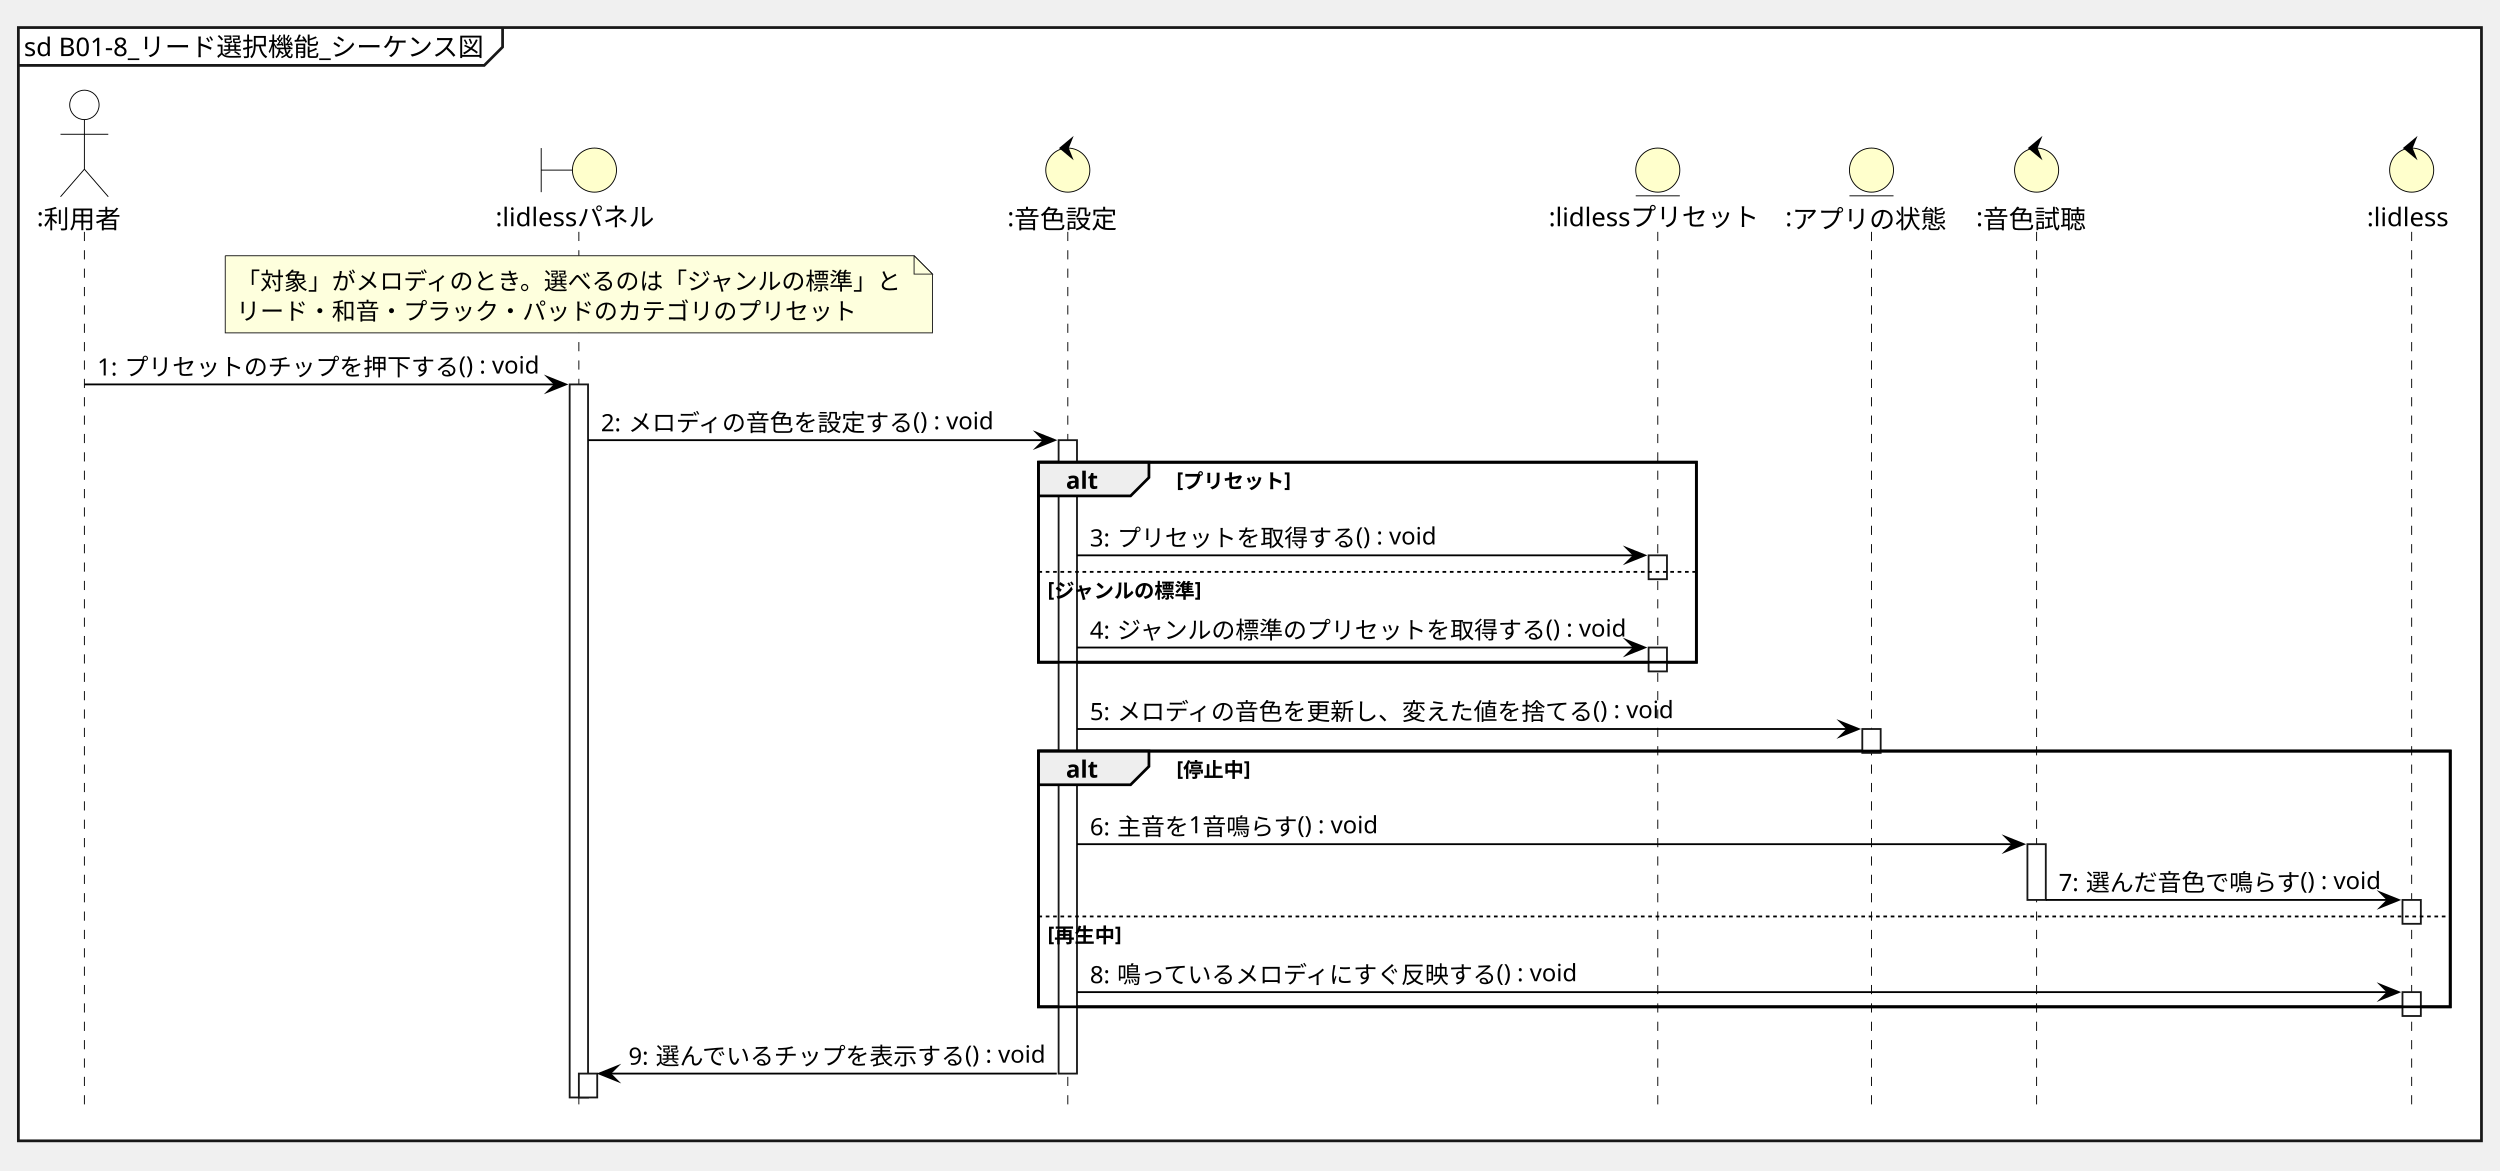
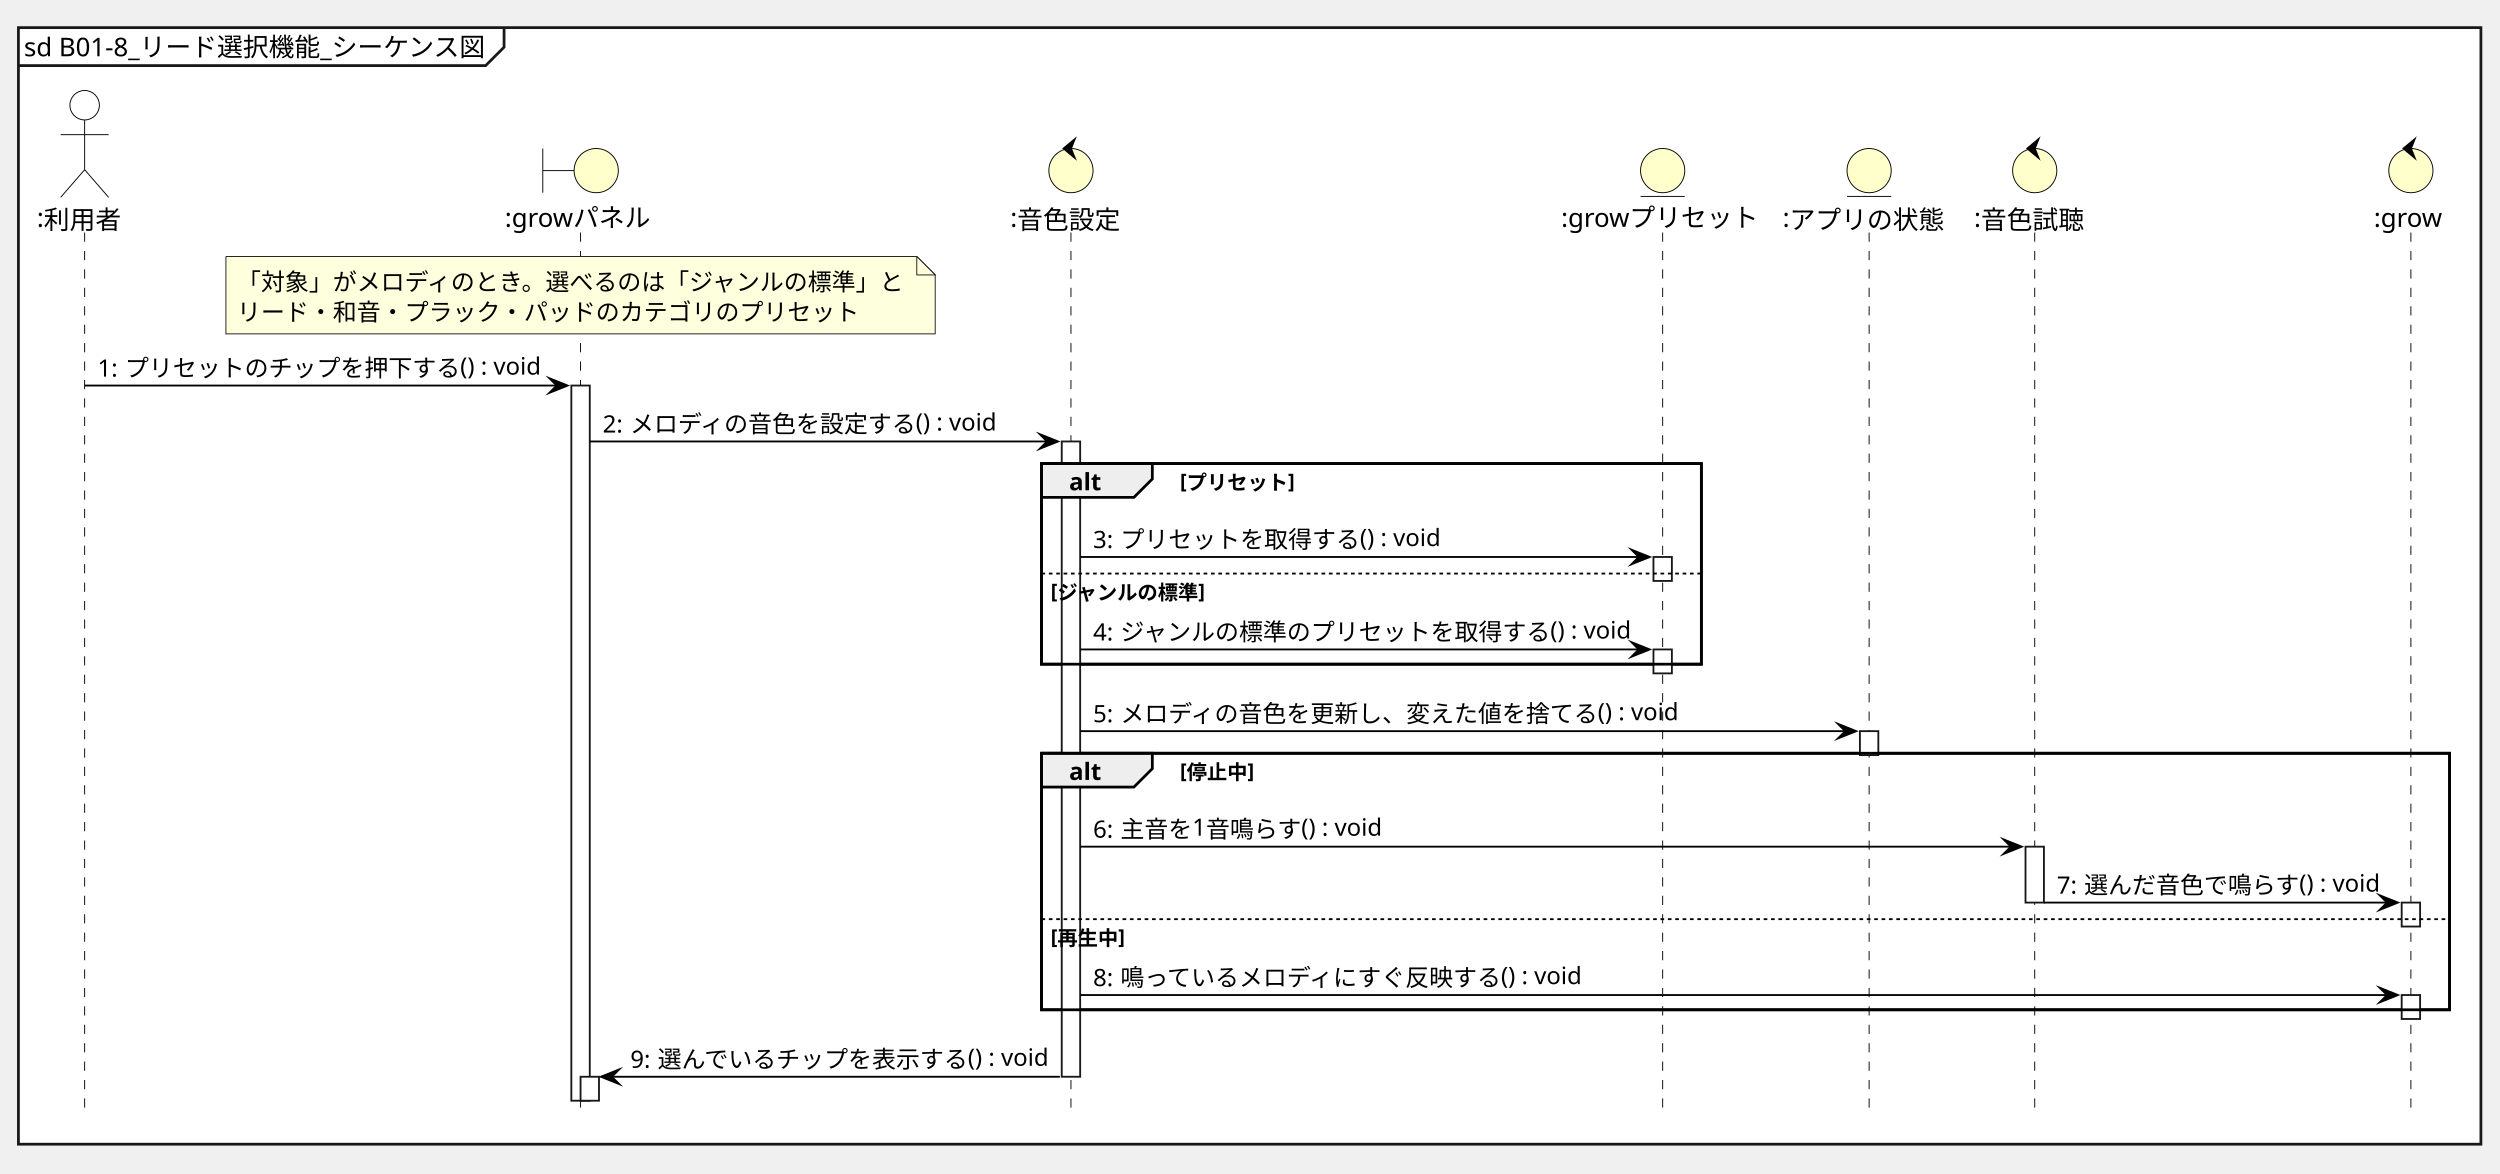
- <svg xmlns="http://www.w3.org/2000/svg" version="1.1" data-diagram-type="SEQUENCE" style="width:1361px;height:637px;background:#FFFFFF;" width="1361px" height="637px" viewBox="0 0 1361 637" zoomAndPan="magnify" preserveAspectRatio="none" contentStyleType="text/css">
+ <svg xmlns="http://www.w3.org/2000/svg" version="1.1" data-diagram-type="SEQUENCE" style="width:1357px;height:637px;background:#FFFFFF;" width="1357px" height="637px" viewBox="0 0 1357 637" zoomAndPan="magnify" preserveAspectRatio="none" contentStyleType="text/css">
  <defs />
  <g font-family="sans-serif" lengthAdjust="spacing">
-     <rect x="10" y="15" width="1340.91" height="606.07" fill="#FFF" style="stroke:#181818;stroke-width:1.5;" />
+     <rect x="10" y="15" width="1336.631" height="606.07" fill="#FFF" style="stroke:#181818;stroke-width:1.5;" />
    <path d="M273.606,15 L273.606,25.609 L263.606,35.609 L10,35.609" style="stroke:#181818;stroke-width:1.5;" fill="none" />
    <text x="13" y="30.533" fill="#000" font-size="14" textLength="253.606">sd B01-8_リード選択機能_シーケンス図</text>
    <rect x="565.312" y="251.625" width="358.184" height="108.891" fill="none" style="stroke:#000;stroke-width:1.5;" />
-     <rect x="565.312" y="408.867" width="768.598" height="139.242" fill="none" style="stroke:#000;stroke-width:1.5;" />
+     <rect x="565.312" y="408.867" width="764.319" height="139.242" fill="none" style="stroke:#000;stroke-width:1.5;" />
    <g class="participant-lifeline" data-qualified-name="L1" data-entity-uid="part1" id="part1-lifeline" data-source-line="4">
      <g>
        <rect x="42.445" y="126.219" width="8" height="476.242" fill="#000" fill-opacity="0" />
        <line x1="45.945" y1="126.219" x2="45.945" y2="602.461" style="stroke:#000;stroke-width:0.5;stroke-dasharray:5,5;" />
      </g>
    </g>
    <g class="participant-lifeline" data-qualified-name="L2" data-entity-uid="part2" id="part2-lifeline" data-source-line="5">
      <g>
        <rect x="311.628" y="126.219" width="8" height="476.242" fill="#000" fill-opacity="0" />
        <line x1="315.128" y1="126.219" x2="315.128" y2="602.461" style="stroke:#000;stroke-width:0.5;stroke-dasharray:5,5;" />
      </g>
    </g>
    <g>
      <rect x="310.128" y="209.273" width="10" height="388.188" fill="#FFF" style="stroke:#181818;stroke-width:1;" />
    </g>
    <g>
      <rect x="315.128" y="584.461" width="10" height="13" fill="#FFF" style="stroke:#181818;stroke-width:1;" />
    </g>
    <g class="participant-lifeline" data-qualified-name="L3" data-entity-uid="part3" id="part3-lifeline" data-source-line="6">
      <g>
        <rect x="577.812" y="126.219" width="8" height="476.242" fill="#000" fill-opacity="0" />
        <line x1="581.312" y1="126.219" x2="581.312" y2="602.461" style="stroke:#000;stroke-width:0.5;stroke-dasharray:5,5;" />
      </g>
    </g>
    <g>
      <rect x="576.312" y="239.625" width="10" height="344.836" fill="#FFF" style="stroke:#181818;stroke-width:1;" />
    </g>
    <g class="participant-lifeline" data-qualified-name="L4" data-entity-uid="part4" id="part4-lifeline" data-source-line="7">
      <g>
        <rect x="898.996" y="126.219" width="8" height="476.242" fill="#000" fill-opacity="0" />
        <line x1="902.496" y1="126.219" x2="902.496" y2="602.461" style="stroke:#000;stroke-width:0.5;stroke-dasharray:5,5;" />
      </g>
    </g>
    <g>
      <rect x="897.496" y="302.328" width="10" height="13" fill="#FFF" style="stroke:#181818;stroke-width:1;" />
    </g>
    <g>
      <rect x="897.496" y="352.516" width="10" height="13" fill="#FFF" style="stroke:#181818;stroke-width:1;" />
    </g>
    <g class="participant-lifeline" data-qualified-name="L5" data-entity-uid="part5" id="part5-lifeline" data-source-line="8">
      <g>
-         <rect x="1015.337" y="126.219" width="8" height="476.242" fill="#000" fill-opacity="0" />
-         <line x1="1018.837" y1="126.219" x2="1018.837" y2="602.461" style="stroke:#000;stroke-width:0.5;stroke-dasharray:5,5;" />
+         <rect x="1011.058" y="126.219" width="8" height="476.242" fill="#000" fill-opacity="0" />
+         <line x1="1014.558" y1="126.219" x2="1014.558" y2="602.461" style="stroke:#000;stroke-width:0.5;stroke-dasharray:5,5;" />
      </g>
    </g>
    <g>
-       <rect x="1013.837" y="396.867" width="10" height="13" fill="#FFF" style="stroke:#181818;stroke-width:1;" />
+       <rect x="1009.558" y="396.867" width="10" height="13" fill="#FFF" style="stroke:#181818;stroke-width:1;" />
    </g>
    <g class="participant-lifeline" data-qualified-name="L6" data-entity-uid="part6" id="part6-lifeline" data-source-line="9">
      <g>
-         <rect x="1105.227" y="126.219" width="8" height="476.242" fill="#000" fill-opacity="0" />
-         <line x1="1108.727" y1="126.219" x2="1108.727" y2="602.461" style="stroke:#000;stroke-width:0.5;stroke-dasharray:5,5;" />
+         <rect x="1100.947" y="126.219" width="8" height="476.242" fill="#000" fill-opacity="0" />
+         <line x1="1104.447" y1="126.219" x2="1104.447" y2="602.461" style="stroke:#000;stroke-width:0.5;stroke-dasharray:5,5;" />
      </g>
    </g>
    <g>
-       <rect x="1103.727" y="459.57" width="10" height="30.352" fill="#FFF" style="stroke:#181818;stroke-width:1;" />
+       <rect x="1099.447" y="459.57" width="10" height="30.352" fill="#FFF" style="stroke:#181818;stroke-width:1;" />
    </g>
    <g class="participant-lifeline" data-qualified-name="L7" data-entity-uid="part7" id="part7-lifeline" data-source-line="10">
      <g>
-         <rect x="1309.41" y="126.219" width="8" height="476.242" fill="#000" fill-opacity="0" />
-         <line x1="1312.91" y1="126.219" x2="1312.91" y2="602.461" style="stroke:#000;stroke-width:0.5;stroke-dasharray:5,5;" />
+         <rect x="1305.131" y="126.219" width="8" height="476.242" fill="#000" fill-opacity="0" />
+         <line x1="1308.631" y1="126.219" x2="1308.631" y2="602.461" style="stroke:#000;stroke-width:0.5;stroke-dasharray:5,5;" />
      </g>
    </g>
    <g>
-       <rect x="1307.91" y="489.922" width="10" height="13" fill="#FFF" style="stroke:#181818;stroke-width:1;" />
+       <rect x="1303.631" y="489.922" width="10" height="13" fill="#FFF" style="stroke:#181818;stroke-width:1;" />
    </g>
    <g>
-       <rect x="1307.91" y="540.109" width="10" height="13" fill="#FFF" style="stroke:#181818;stroke-width:1;" />
+       <rect x="1303.631" y="540.109" width="10" height="13" fill="#FFF" style="stroke:#181818;stroke-width:1;" />
    </g>
    <g class="participant participant-head" data-qualified-name="L1" data-entity-uid="part1" id="part1-head" data-source-line="4">
      <text x="20" y="123.143" fill="#000" font-size="14" textLength="45.89">:利用者</text>
      <ellipse cx="45.945" cy="57.109" rx="8" ry="8" fill="#FFF" style="stroke:#000;stroke-width:0.5;" />
      <path d="M45.945,65.109 L45.945,92.109 M32.945,73.109 L58.945,73.109 M45.945,92.109 L32.945,107.109 M45.945,92.109 L58.945,107.109" style="stroke:#000;stroke-width:0.5;" fill="none" />
    </g>
    <g class="participant participant-head" data-qualified-name="L2" data-entity-uid="part2" id="part2-head" data-source-line="5">
-       <text x="269.732" y="123.143" fill="#000" font-size="14" textLength="84.793">:lidlessパネル</text>
+       <text x="274.011" y="123.143" fill="#000" font-size="14" textLength="76.234">:growパネル</text>
      <path d="M294.628,80.609 L294.628,104.609 M294.628,92.609 L311.628,92.609" style="stroke:#000;stroke-width:0.5;" fill="none" />
      <ellipse cx="323.628" cy="92.609" rx="12" ry="12" fill="#FFC" style="stroke:#000;stroke-width:0.5;" />
    </g>
    <g class="participant participant-head" data-qualified-name="L3" data-entity-uid="part3" id="part3-head" data-source-line="6">
      <text x="548.367" y="123.143" fill="#000" font-size="14" textLength="59.89">:音色設定</text>
      <ellipse cx="581.312" cy="92.609" rx="12" ry="12" fill="#FFC" style="stroke:#000;stroke-width:0.5;" />
      <polygon points="577.312,80.609,583.312,75.609,581.312,80.609,583.312,85.609,577.312,80.609" fill="#000" style="stroke:#000;stroke-width:1;stroke-linejoin:miter;stroke-miterlimit:10;" />
    </g>
    <g class="participant participant-head" data-qualified-name="L4" data-entity-uid="part4" id="part4-head" data-source-line="7">
-       <text x="843.099" y="123.143" fill="#000" font-size="14" textLength="112.793">:lidlessプリセット</text>
+       <text x="847.378" y="123.143" fill="#000" font-size="14" textLength="104.234">:growプリセット</text>
      <ellipse cx="902.496" cy="92.609" rx="12" ry="12" fill="#FFC" style="stroke:#000;stroke-width:0.5;" />
      <line x1="890.496" y1="106.609" x2="914.496" y2="106.609" style="stroke:#000;stroke-width:0.5;" />
    </g>
    <g class="participant participant-head" data-qualified-name="L5" data-entity-uid="part5" id="part5-head" data-source-line="8">
-       <text x="971.892" y="123.143" fill="#000" font-size="14" textLength="87.89">:アプリの状態</text>
-       <ellipse cx="1018.837" cy="92.609" rx="12" ry="12" fill="#FFC" style="stroke:#000;stroke-width:0.5;" />
-       <line x1="1006.837" y1="106.609" x2="1030.837" y2="106.609" style="stroke:#000;stroke-width:0.5;" />
+       <text x="967.613" y="123.143" fill="#000" font-size="14" textLength="87.89">:アプリの状態</text>
+       <ellipse cx="1014.558" cy="92.609" rx="12" ry="12" fill="#FFC" style="stroke:#000;stroke-width:0.5;" />
+       <line x1="1002.558" y1="106.609" x2="1026.558" y2="106.609" style="stroke:#000;stroke-width:0.5;" />
    </g>
    <g class="participant participant-head" data-qualified-name="L6" data-entity-uid="part6" id="part6-head" data-source-line="9">
-       <text x="1075.782" y="123.143" fill="#000" font-size="14" textLength="59.89">:音色試聴</text>
-       <ellipse cx="1108.727" cy="92.609" rx="12" ry="12" fill="#FFC" style="stroke:#000;stroke-width:0.5;" />
-       <polygon points="1104.727,80.609,1110.727,75.609,1108.727,80.609,1110.727,85.609,1104.727,80.609" fill="#000" style="stroke:#000;stroke-width:1;stroke-linejoin:miter;stroke-miterlimit:10;" />
+       <text x="1071.502" y="123.143" fill="#000" font-size="14" textLength="59.89">:音色試聴</text>
+       <ellipse cx="1104.447" cy="92.609" rx="12" ry="12" fill="#FFC" style="stroke:#000;stroke-width:0.5;" />
+       <polygon points="1100.447,80.609,1106.447,75.609,1104.447,80.609,1106.447,85.609,1100.447,80.609" fill="#000" style="stroke:#000;stroke-width:1;stroke-linejoin:miter;stroke-miterlimit:10;" />
    </g>
    <g class="participant participant-head" data-qualified-name="L7" data-entity-uid="part7" id="part7-head" data-source-line="10">
-       <text x="1288.514" y="123.143" fill="#000" font-size="14" textLength="42.793">:lidless</text>
-       <ellipse cx="1312.91" cy="92.609" rx="12" ry="12" fill="#FFC" style="stroke:#000;stroke-width:0.5;" />
-       <polygon points="1308.91,80.609,1314.91,75.609,1312.91,80.609,1314.91,85.609,1308.91,80.609" fill="#000" style="stroke:#000;stroke-width:1;stroke-linejoin:miter;stroke-miterlimit:10;" />
+       <text x="1288.514" y="123.143" fill="#000" font-size="14" textLength="34.234">:grow</text>
+       <ellipse cx="1308.631" cy="92.609" rx="12" ry="12" fill="#FFC" style="stroke:#000;stroke-width:0.5;" />
+       <polygon points="1304.631,80.609,1310.631,75.609,1308.631,80.609,1310.631,85.609,1304.631,80.609" fill="#000" style="stroke:#000;stroke-width:1;stroke-linejoin:miter;stroke-miterlimit:10;" />
    </g>
    <path d="M122.628,139.219 L122.628,181.219 L507.628,181.219 L507.628,149.219 L497.628,139.219 L122.628,139.219" style="stroke:#181818;stroke-width:0.5;" fill="#FEFFDD" />
    <path d="M497.628,139.219 L497.628,149.219 L507.628,149.219 L497.628,139.219" style="stroke:#181818;stroke-width:0.5;" fill="#FEFFDD" />
    <text x="128.628" y="157.714" fill="#000" font-size="13" textLength="364">「対象」がメロディのとき。選べるのは「ジャンルの標準」と</text>
    <text x="128.628" y="174.065" fill="#000" font-size="13" textLength="338">リード・和音・プラック・パッドのカテゴリのプリセット</text>
    <g class="message" data-entity-1="part1" data-entity-2="part2" id="msg1" data-source-line="14">
      <polygon points="298.128,205.273,308.128,209.273,298.128,213.273,302.128,209.273" fill="#000" style="stroke:#000;stroke-width:1;stroke-linejoin:miter;stroke-miterlimit:10;" />
      <line x1="45.945" y1="209.273" x2="304.128" y2="209.273" style="stroke:#000;stroke-width:1;" />
      <text x="52.945" y="204.417" fill="#000" font-size="13" textLength="10.842">1:</text>
      <text x="67.787" y="204.417" fill="#000" font-size="13" textLength="225.342">プリセットのチップを押下する() : void</text>
    </g>
    <g class="message" data-entity-1="part2" data-entity-2="part3" id="msg2" data-source-line="16">
      <polygon points="564.312,235.625,574.312,239.625,564.312,243.625,568.312,239.625" fill="#000" style="stroke:#000;stroke-width:1;stroke-linejoin:miter;stroke-miterlimit:10;" />
      <line x1="320.128" y1="239.625" x2="570.312" y2="239.625" style="stroke:#000;stroke-width:1;" />
      <text x="327.128" y="234.769" fill="#000" font-size="13" textLength="10.842">2:</text>
      <text x="341.97" y="234.769" fill="#000" font-size="13" textLength="199.342">メロディの音色を設定する() : void</text>
    </g>
    <path d="M565.312,251.625 L625.483,251.625 L625.483,259.977 L615.483,269.977 L565.312,269.977 L565.312,251.625" style="stroke:#000;stroke-width:1.5;" fill="#EEE" />
    <rect x="565.312" y="251.625" width="358.184" height="108.891" fill="none" style="stroke:#000;stroke-width:1.5;" />
    <text x="580.312" y="266.12" fill="#000" font-size="13" textLength="15.171" font-weight="700">alt</text>
    <text x="640.483" y="265.044" fill="#000" font-size="11" textLength="64.045" font-weight="700">[プリセット]</text>
    <g class="message" data-entity-1="part3" data-entity-2="part4" id="msg3" data-source-line="19">
      <polygon points="885.496,298.328,895.496,302.328,885.496,306.328,889.496,302.328" fill="#000" style="stroke:#000;stroke-width:1;stroke-linejoin:miter;stroke-miterlimit:10;" />
      <line x1="586.312" y1="302.328" x2="891.496" y2="302.328" style="stroke:#000;stroke-width:1;" />
      <text x="593.312" y="297.472" fill="#000" font-size="13" textLength="10.842">3:</text>
      <text x="608.154" y="297.472" fill="#000" font-size="13" textLength="173.342">プリセットを取得する() : void</text>
    </g>
    <line x1="565.312" y1="311.328" x2="923.496" y2="311.328" style="stroke:#000;stroke-width:1;stroke-dasharray:2,2;" />
    <text x="570.312" y="324.747" fill="#000" font-size="11" textLength="86.732" font-weight="700">[ジャンルの標準]</text>
    <g class="message" data-entity-1="part3" data-entity-2="part4" id="msg4" data-source-line="23">
      <polygon points="885.496,348.516,895.496,352.516,885.496,356.516,889.496,352.516" fill="#000" style="stroke:#000;stroke-width:1;stroke-linejoin:miter;stroke-miterlimit:10;" />
      <line x1="586.312" y1="352.516" x2="891.496" y2="352.516" style="stroke:#000;stroke-width:1;" />
      <text x="593.312" y="347.659" fill="#000" font-size="13" textLength="10.842">4:</text>
      <text x="608.154" y="347.659" fill="#000" font-size="13" textLength="277.342">ジャンルの標準のプリセットを取得する() : void</text>
    </g>
    <g class="message" data-entity-1="part3" data-entity-2="part5" id="msg5" data-source-line="27">
-       <polygon points="1001.837,392.867,1011.837,396.867,1001.837,400.867,1005.837,396.867" fill="#000" style="stroke:#000;stroke-width:1;stroke-linejoin:miter;stroke-miterlimit:10;" />
-       <line x1="586.312" y1="396.867" x2="1007.837" y2="396.867" style="stroke:#000;stroke-width:1;" />
+       <polygon points="997.558,392.867,1007.558,396.867,997.558,400.867,1001.558,396.867" fill="#000" style="stroke:#000;stroke-width:1;stroke-linejoin:miter;stroke-miterlimit:10;" />
+       <line x1="586.312" y1="396.867" x2="1003.558" y2="396.867" style="stroke:#000;stroke-width:1;" />
      <text x="593.312" y="392.011" fill="#000" font-size="13" textLength="10.842">5:</text>
      <text x="608.154" y="392.011" fill="#000" font-size="13" textLength="303.342">メロディの音色を更新し、変えた値を捨てる() : void</text>
    </g>
    <path d="M565.312,408.867 L625.483,408.867 L625.483,417.219 L615.483,427.219 L565.312,427.219 L565.312,408.867" style="stroke:#000;stroke-width:1.5;" fill="#EEE" />
-     <rect x="565.312" y="408.867" width="768.598" height="139.242" fill="none" style="stroke:#000;stroke-width:1.5;" />
+     <rect x="565.312" y="408.867" width="764.319" height="139.242" fill="none" style="stroke:#000;stroke-width:1.5;" />
    <text x="580.312" y="423.362" fill="#000" font-size="13" textLength="15.171" font-weight="700">alt</text>
    <text x="640.483" y="422.286" fill="#000" font-size="11" textLength="41.357" font-weight="700">[停止中]</text>
    <g class="message" data-entity-1="part3" data-entity-2="part6" id="msg6" data-source-line="31">
-       <polygon points="1091.727,455.57,1101.727,459.57,1091.727,463.57,1095.727,459.57" fill="#000" style="stroke:#000;stroke-width:1;stroke-linejoin:miter;stroke-miterlimit:10;" />
-       <line x1="586.312" y1="459.57" x2="1097.727" y2="459.57" style="stroke:#000;stroke-width:1;" />
+       <polygon points="1087.447,455.57,1097.447,459.57,1087.447,463.57,1091.447,459.57" fill="#000" style="stroke:#000;stroke-width:1;stroke-linejoin:miter;stroke-miterlimit:10;" />
+       <line x1="586.312" y1="459.57" x2="1093.447" y2="459.57" style="stroke:#000;stroke-width:1;" />
      <text x="593.312" y="454.714" fill="#000" font-size="13" textLength="10.842">6:</text>
      <text x="608.154" y="454.714" fill="#000" font-size="13" textLength="141.572">主音を1音鳴らす() : void</text>
    </g>
    <g class="message" data-entity-1="part6" data-entity-2="part7" id="msg7" data-source-line="33">
-       <polygon points="1295.91,485.922,1305.91,489.922,1295.91,493.922,1299.91,489.922" fill="#000" style="stroke:#000;stroke-width:1;stroke-linejoin:miter;stroke-miterlimit:10;" />
-       <line x1="1113.727" y1="489.922" x2="1301.91" y2="489.922" style="stroke:#000;stroke-width:1;" />
-       <text x="1120.727" y="485.065" fill="#000" font-size="13" textLength="10.842">7:</text>
-       <text x="1135.568" y="485.065" fill="#000" font-size="13" textLength="160.342">選んだ音色で鳴らす() : void</text>
+       <polygon points="1291.631,485.922,1301.631,489.922,1291.631,493.922,1295.631,489.922" fill="#000" style="stroke:#000;stroke-width:1;stroke-linejoin:miter;stroke-miterlimit:10;" />
+       <line x1="1109.447" y1="489.922" x2="1297.631" y2="489.922" style="stroke:#000;stroke-width:1;" />
+       <text x="1116.447" y="485.065" fill="#000" font-size="13" textLength="10.842">7:</text>
+       <text x="1131.289" y="485.065" fill="#000" font-size="13" textLength="160.342">選んだ音色で鳴らす() : void</text>
    </g>
-     <line x1="565.312" y1="498.922" x2="1333.91" y2="498.922" style="stroke:#000;stroke-width:1;stroke-dasharray:2,2;" />
+     <line x1="565.312" y1="498.922" x2="1329.631" y2="498.922" style="stroke:#000;stroke-width:1;stroke-dasharray:2,2;" />
    <text x="570.312" y="512.341" fill="#000" font-size="11" textLength="41.357" font-weight="700">[再生中]</text>
    <g class="message" data-entity-1="part3" data-entity-2="part7" id="msg8" data-source-line="38">
-       <polygon points="1295.91,536.109,1305.91,540.109,1295.91,544.109,1299.91,540.109" fill="#000" style="stroke:#000;stroke-width:1;stroke-linejoin:miter;stroke-miterlimit:10;" />
-       <line x1="586.312" y1="540.109" x2="1301.91" y2="540.109" style="stroke:#000;stroke-width:1;" />
+       <polygon points="1291.631,536.109,1301.631,540.109,1291.631,544.109,1295.631,540.109" fill="#000" style="stroke:#000;stroke-width:1;stroke-linejoin:miter;stroke-miterlimit:10;" />
+       <line x1="586.312" y1="540.109" x2="1297.631" y2="540.109" style="stroke:#000;stroke-width:1;" />
      <text x="593.312" y="535.253" fill="#000" font-size="13" textLength="10.842">8:</text>
      <text x="608.154" y="535.253" fill="#000" font-size="13" textLength="251.342">鳴っているメロディにすぐ反映する() : void</text>
    </g>
    <g class="message" data-entity-1="part3" data-entity-2="part2" id="msg9" data-source-line="42">
      <polygon points="336.128,580.461,326.128,584.461,336.128,588.461,332.128,584.461" fill="#000" style="stroke:#000;stroke-width:1;stroke-linejoin:miter;stroke-miterlimit:10;" />
      <line x1="330.128" y1="584.461" x2="575.312" y2="584.461" style="stroke:#000;stroke-width:1;" />
      <text x="342.128" y="579.604" fill="#000" font-size="13" textLength="10.842">9:</text>
      <text x="356.97" y="579.604" fill="#000" font-size="13" textLength="212.342">選んでいるチップを表示する() : void</text>
    </g>
  </g>
</svg>
